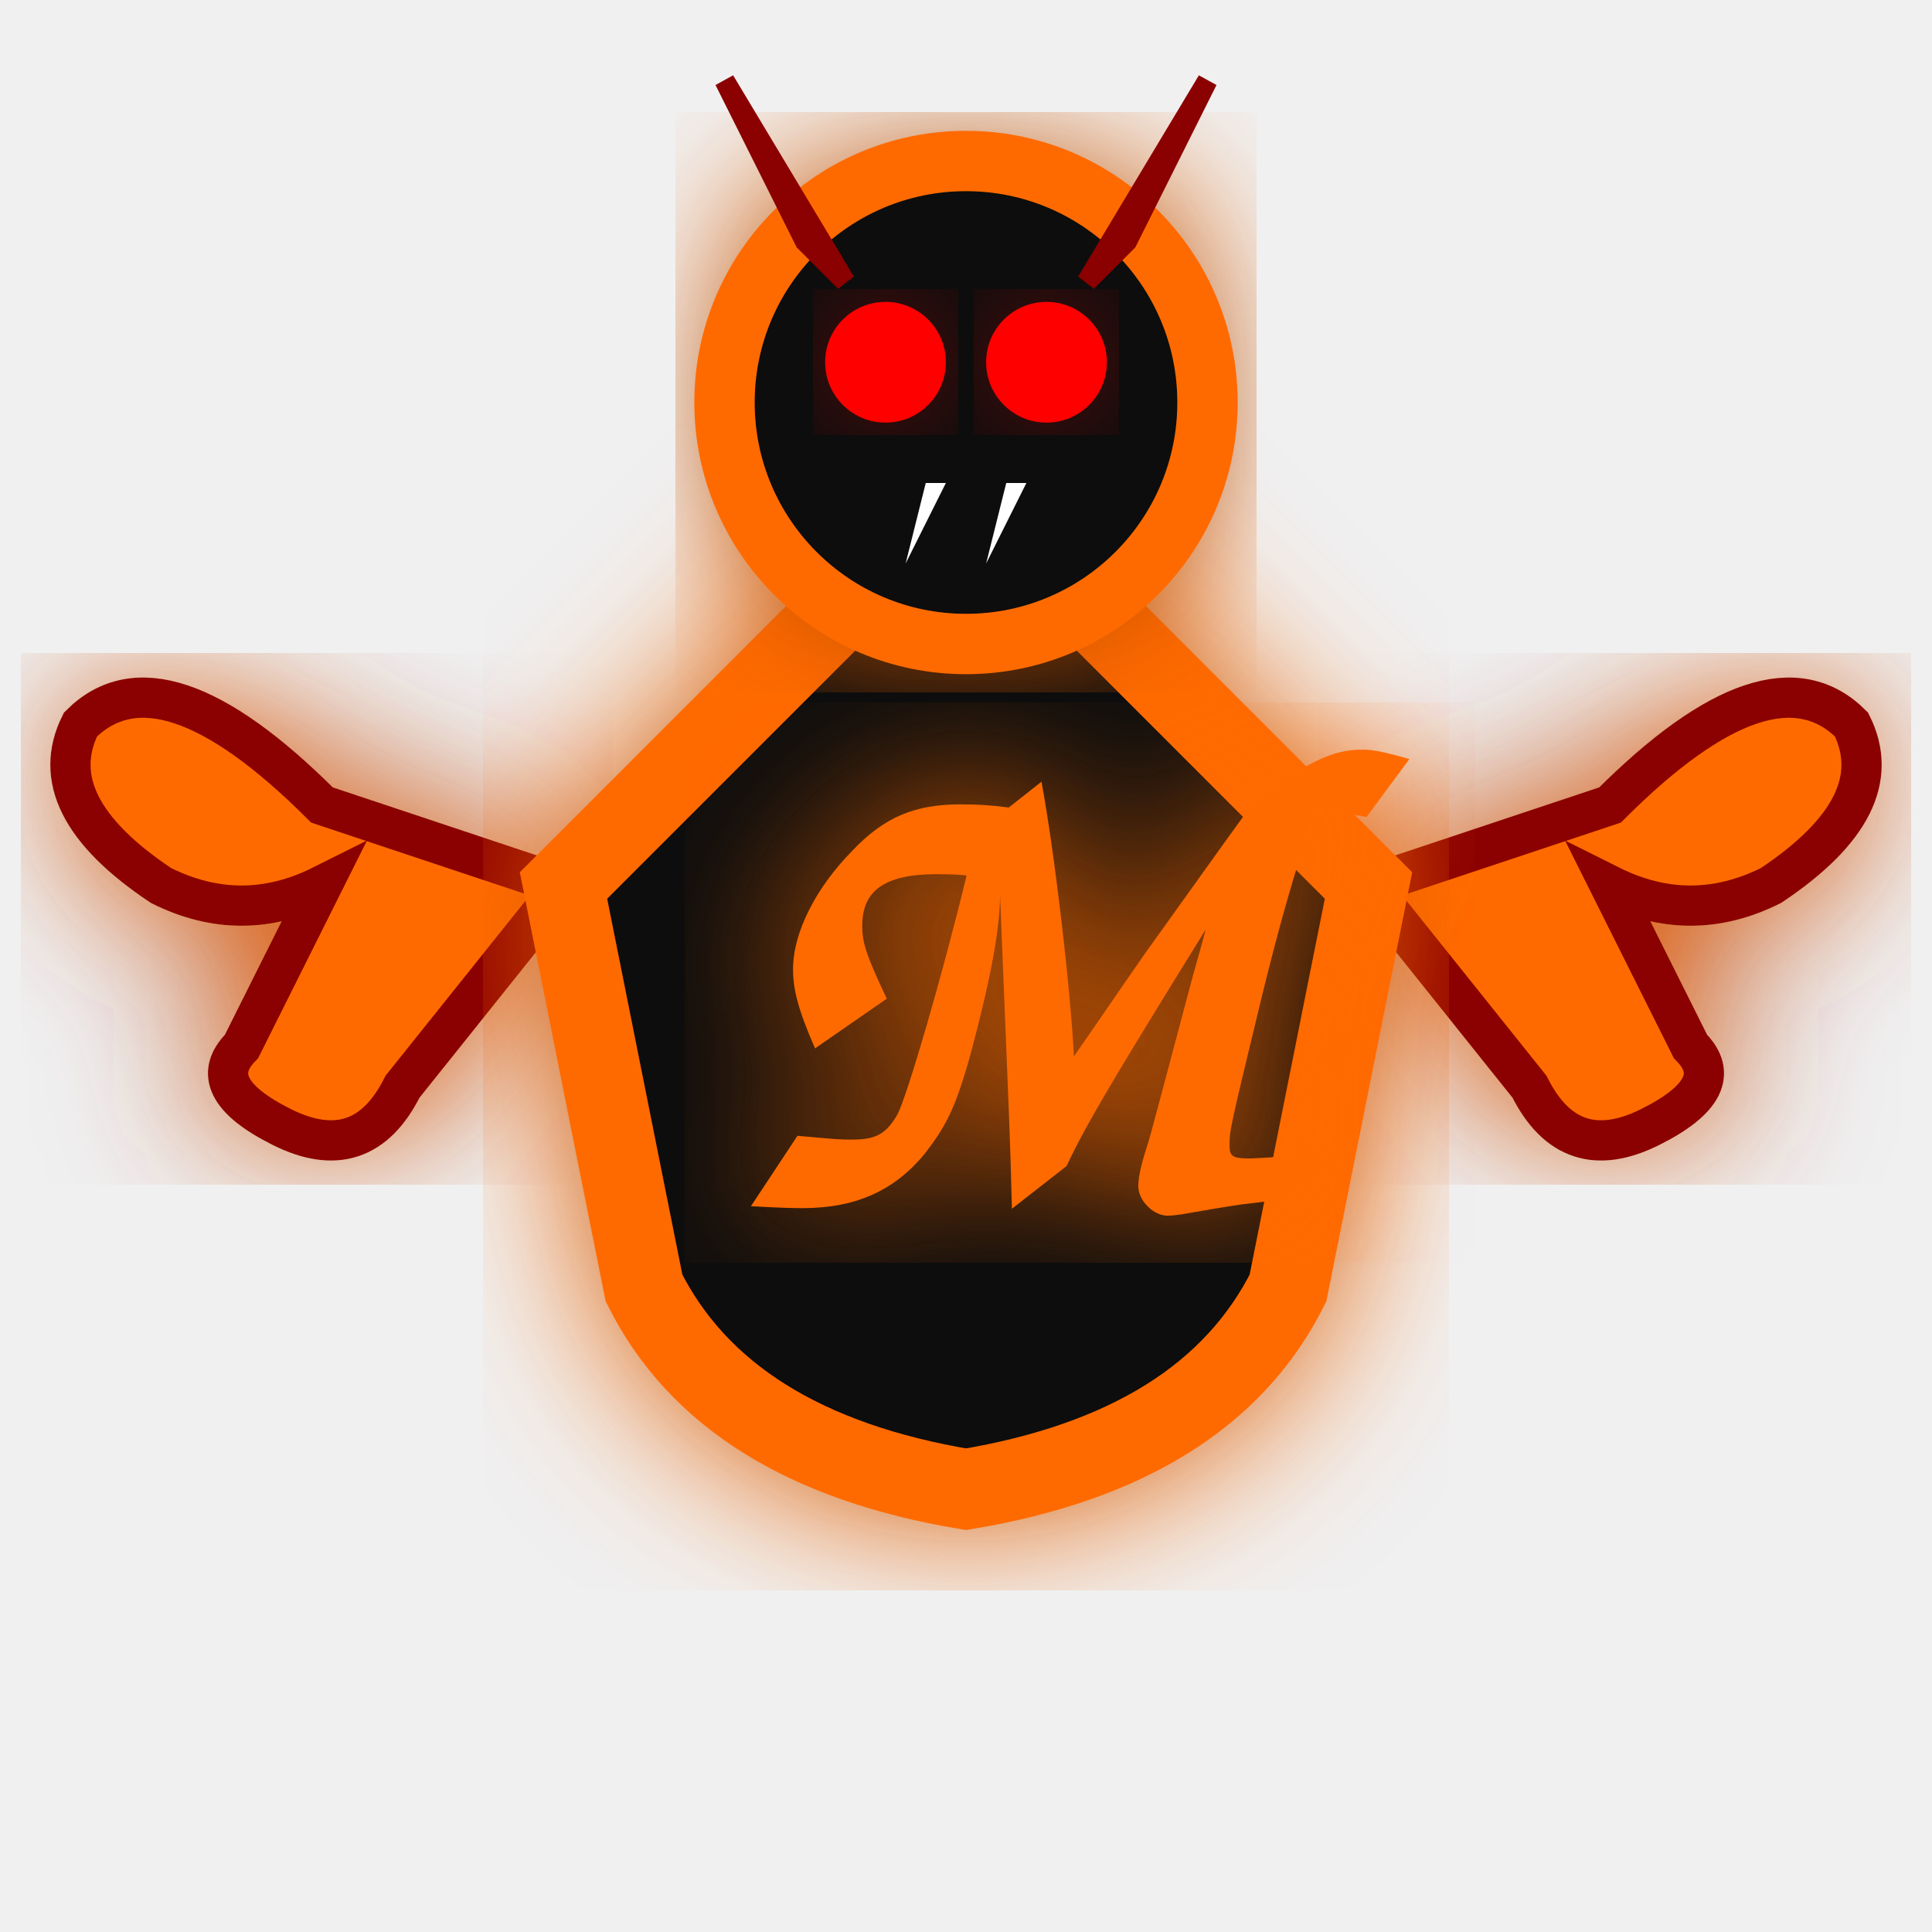
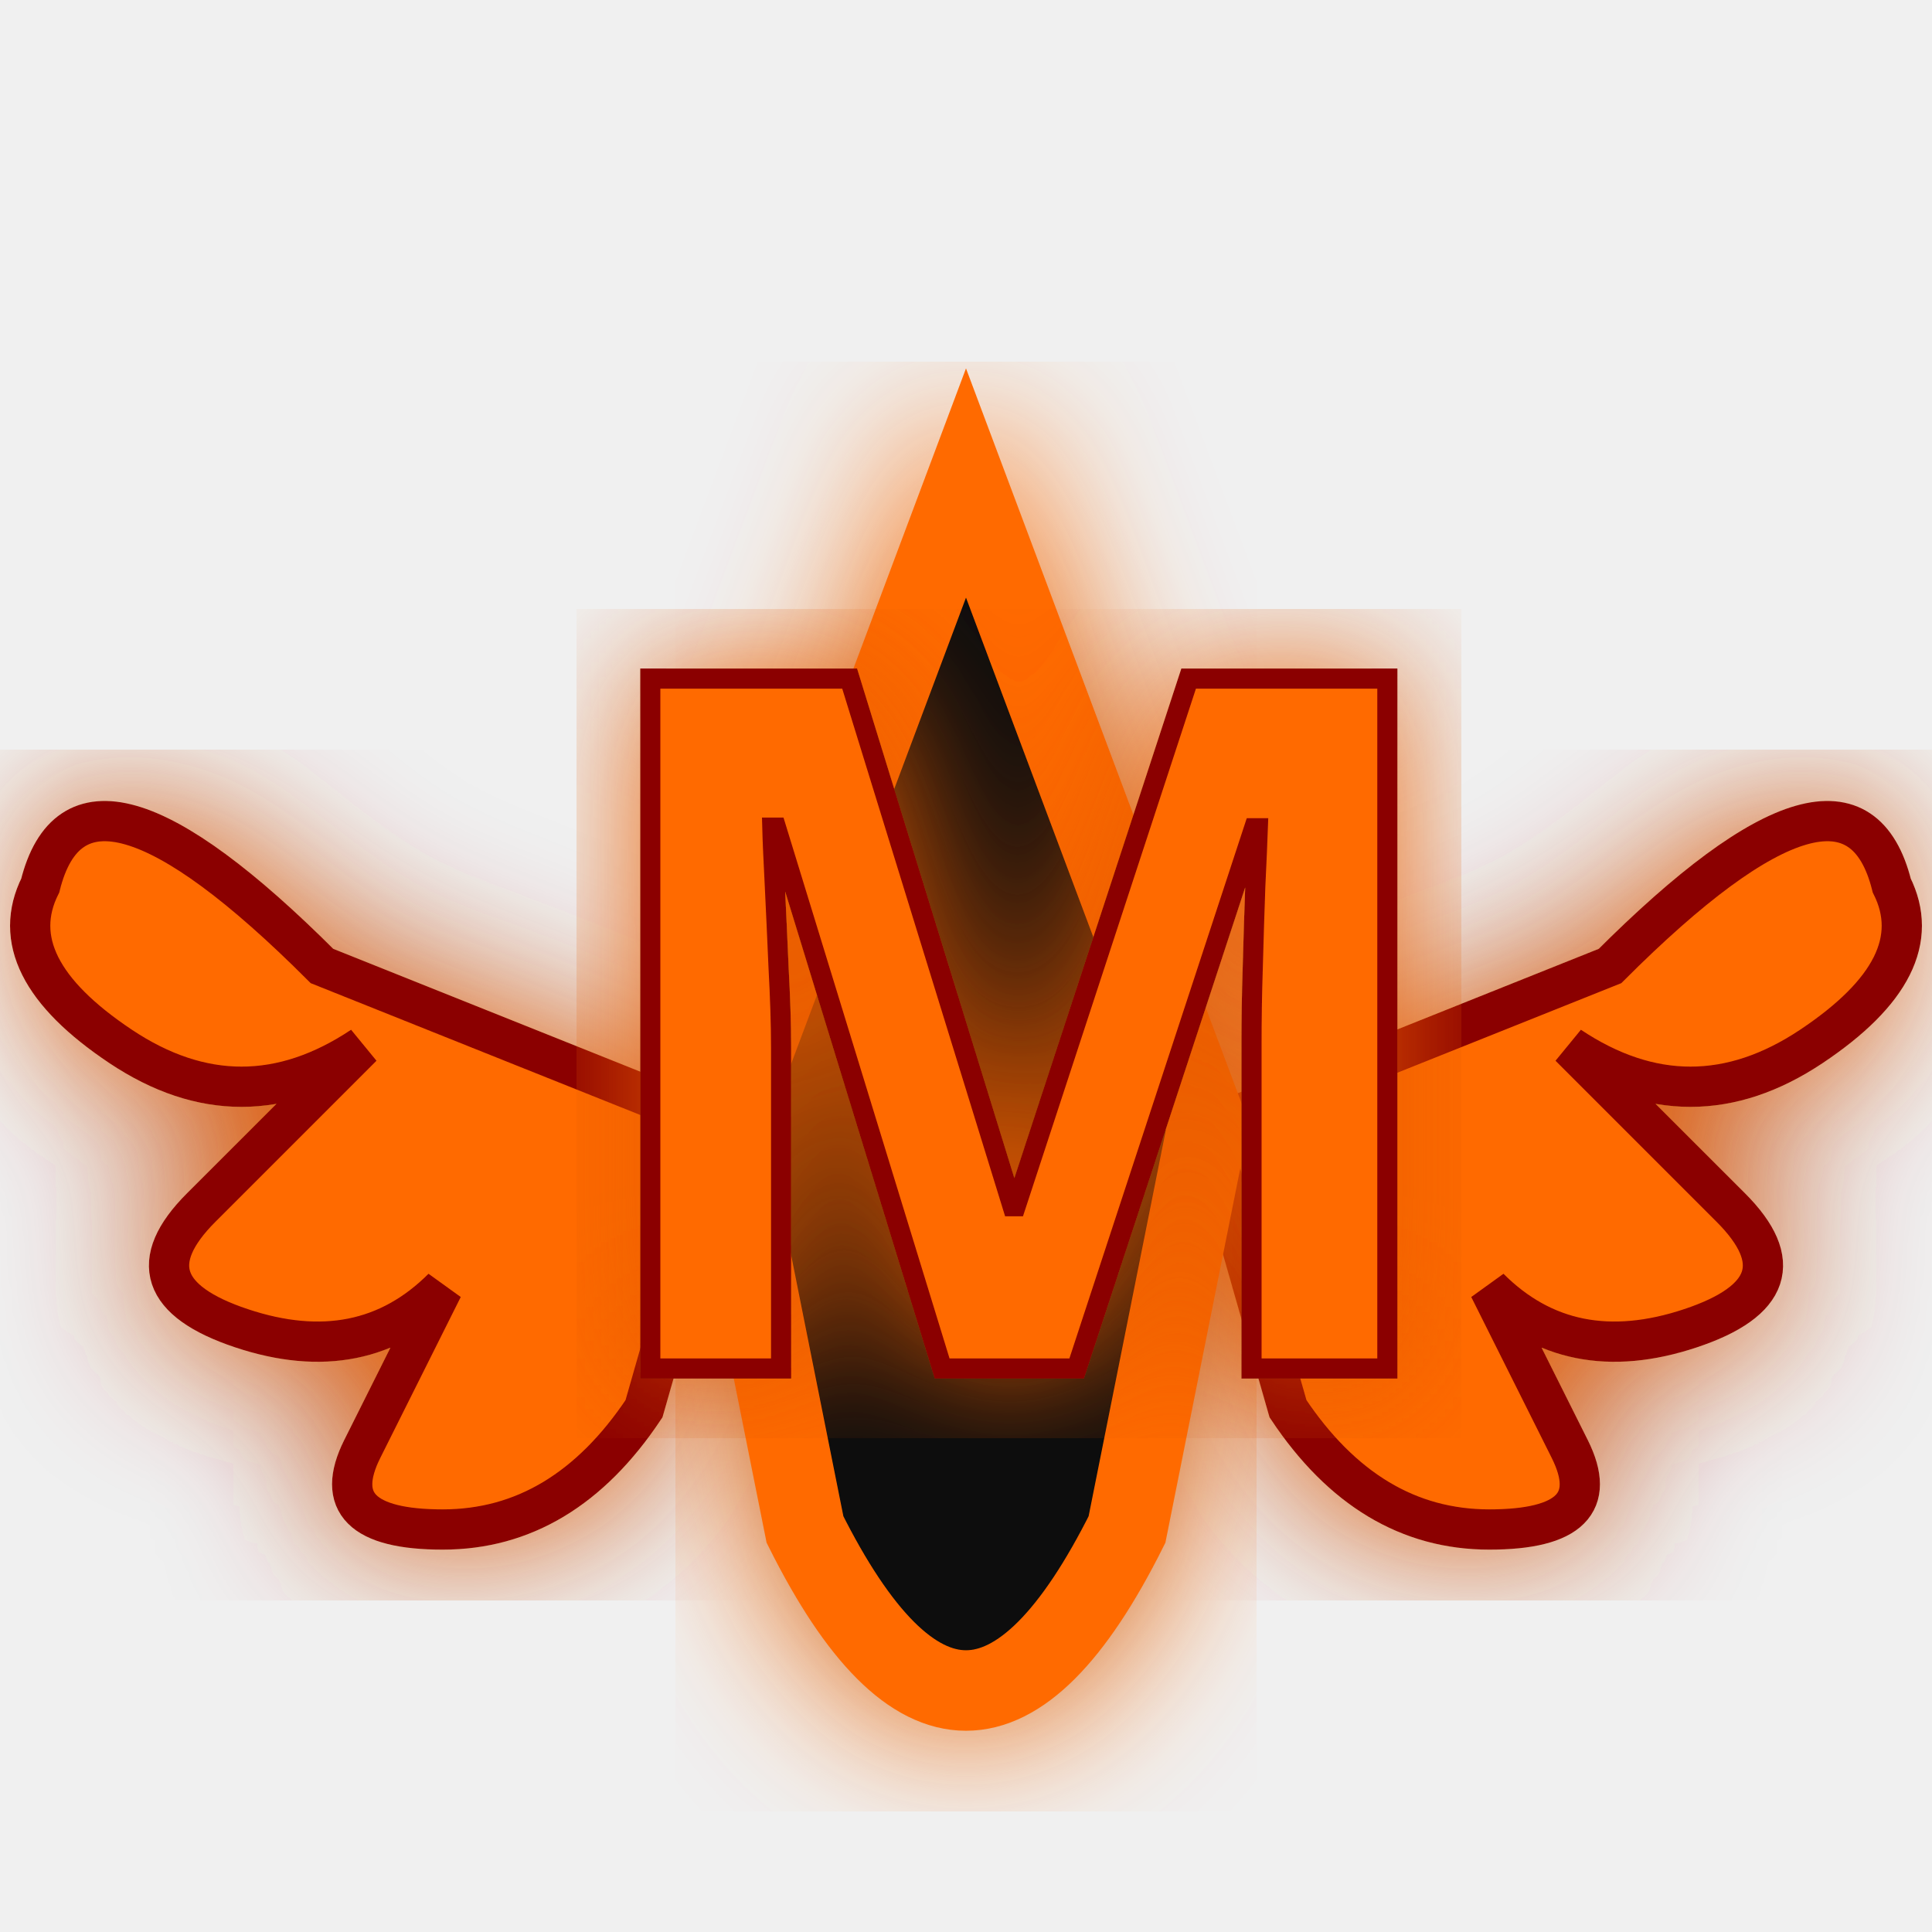
<svg xmlns="http://www.w3.org/2000/svg" width="48" height="48" viewBox="0 0 48 48">
  <defs>
    <filter id="glow">
      <feGaussianBlur stdDeviation="2" result="coloredBlur" />
      <feMerge>
        <feMergeNode in="coloredBlur" />
        <feMergeNode in="SourceGraphic" />
      </feMerge>
    </filter>
  </defs>
-   <path d="M 8 20 Q 4 16, 2 18 Q 1 20, 4 22 Q 6 23, 8 22 Q 7 24, 6 26 Q 5 27, 7 28 Q 9 29, 10 27 L 14 22 Z" fill="#ff6b00" stroke="#8b0000" stroke-width="1" filter="url(#glow)" />
-   <path d="M 40 20 Q 44 16, 46 18 Q 47 20, 44 22 Q 42 23, 40 22 Q 41 24, 42 26 Q 43 27, 41 28 Q 39 29, 38 27 L 34 22 Z" fill="#ff6b00" stroke="#8b0000" stroke-width="1" filter="url(#glow)" />
-   <path d="M 24 12 L 34 22 L 32 32 Q 30 36, 24 37 Q 18 36, 16 32 L 14 22 Z" fill="#0a0a0a" stroke="#ff6b00" stroke-width="2" filter="url(#glow)" />
-   <text x="18" y="30" font-family="Creepster, cursive" font-size="16" font-weight="bold" fill="#ff6b00" filter="url(#glow)">M</text>
-   <circle cx="24" cy="10" r="6" fill="#0a0a0a" stroke="#ff6b00" stroke-width="1.5" filter="url(#glow)" />
-   <path d="M 20 6 L 18 2 L 21 7 Z" fill="#ff6b00" stroke="#8b0000" stroke-width="0.5" />
-   <path d="M 28 6 L 30 2 L 27 7 Z" fill="#ff6b00" stroke="#8b0000" stroke-width="0.5" />
-   <circle cx="22" cy="9" r="1.5" fill="#ff0000" filter="url(#glow)" />
-   <circle cx="26" cy="9" r="1.5" fill="#ff0000" filter="url(#glow)" />
-   <path d="M 23 12 L 22.5 14 L 23.5 12 Z" fill="#ffffff" />
-   <path d="M 25 12 L 24.5 14 L 25.5 12 Z" fill="#ffffff" />
+   <path d="M 8 24 Q 2 18, 1 22 Q 0 24, 3 26 Q 6 28, 9 26 Q 7 28, 5 30 Q 3 32, 6 33 Q 9 34, 11 32 Q 10 34, 9 36 Q 8 38, 11 38 Q 14 38, 16 35 L 18 28 Z" fill="#ff6b00" stroke="#8b0000" stroke-width="1" filter="url(#glow)" />
+   <path d="M 40 24 Q 46 18, 47 22 Q 48 24, 45 26 Q 42 28, 39 26 Q 41 28, 43 30 Q 45 32, 42 33 Q 39 34, 37 32 Q 38 34, 39 36 Q 40 38, 37 38 Q 34 38, 32 35 L 30 28 Z" fill="#ff6b00" stroke="#8b0000" stroke-width="1" filter="url(#glow)" />
+   <path d="M 24 12 L 30 28 L 28 38 Q 26 42, 24 42 Q 22 42, 20 38 L 18 28 Z" fill="#0a0a0a" stroke="#ff6b00" stroke-width="2" filter="url(#glow)" />
+   <text x="14" y="34" font-family="Impact, Arial Black, sans-serif" font-size="24" font-weight="900" fill="#ff6b00" stroke="#8b0000" stroke-width="0.5" filter="url(#glow)">M</text>
</svg>
